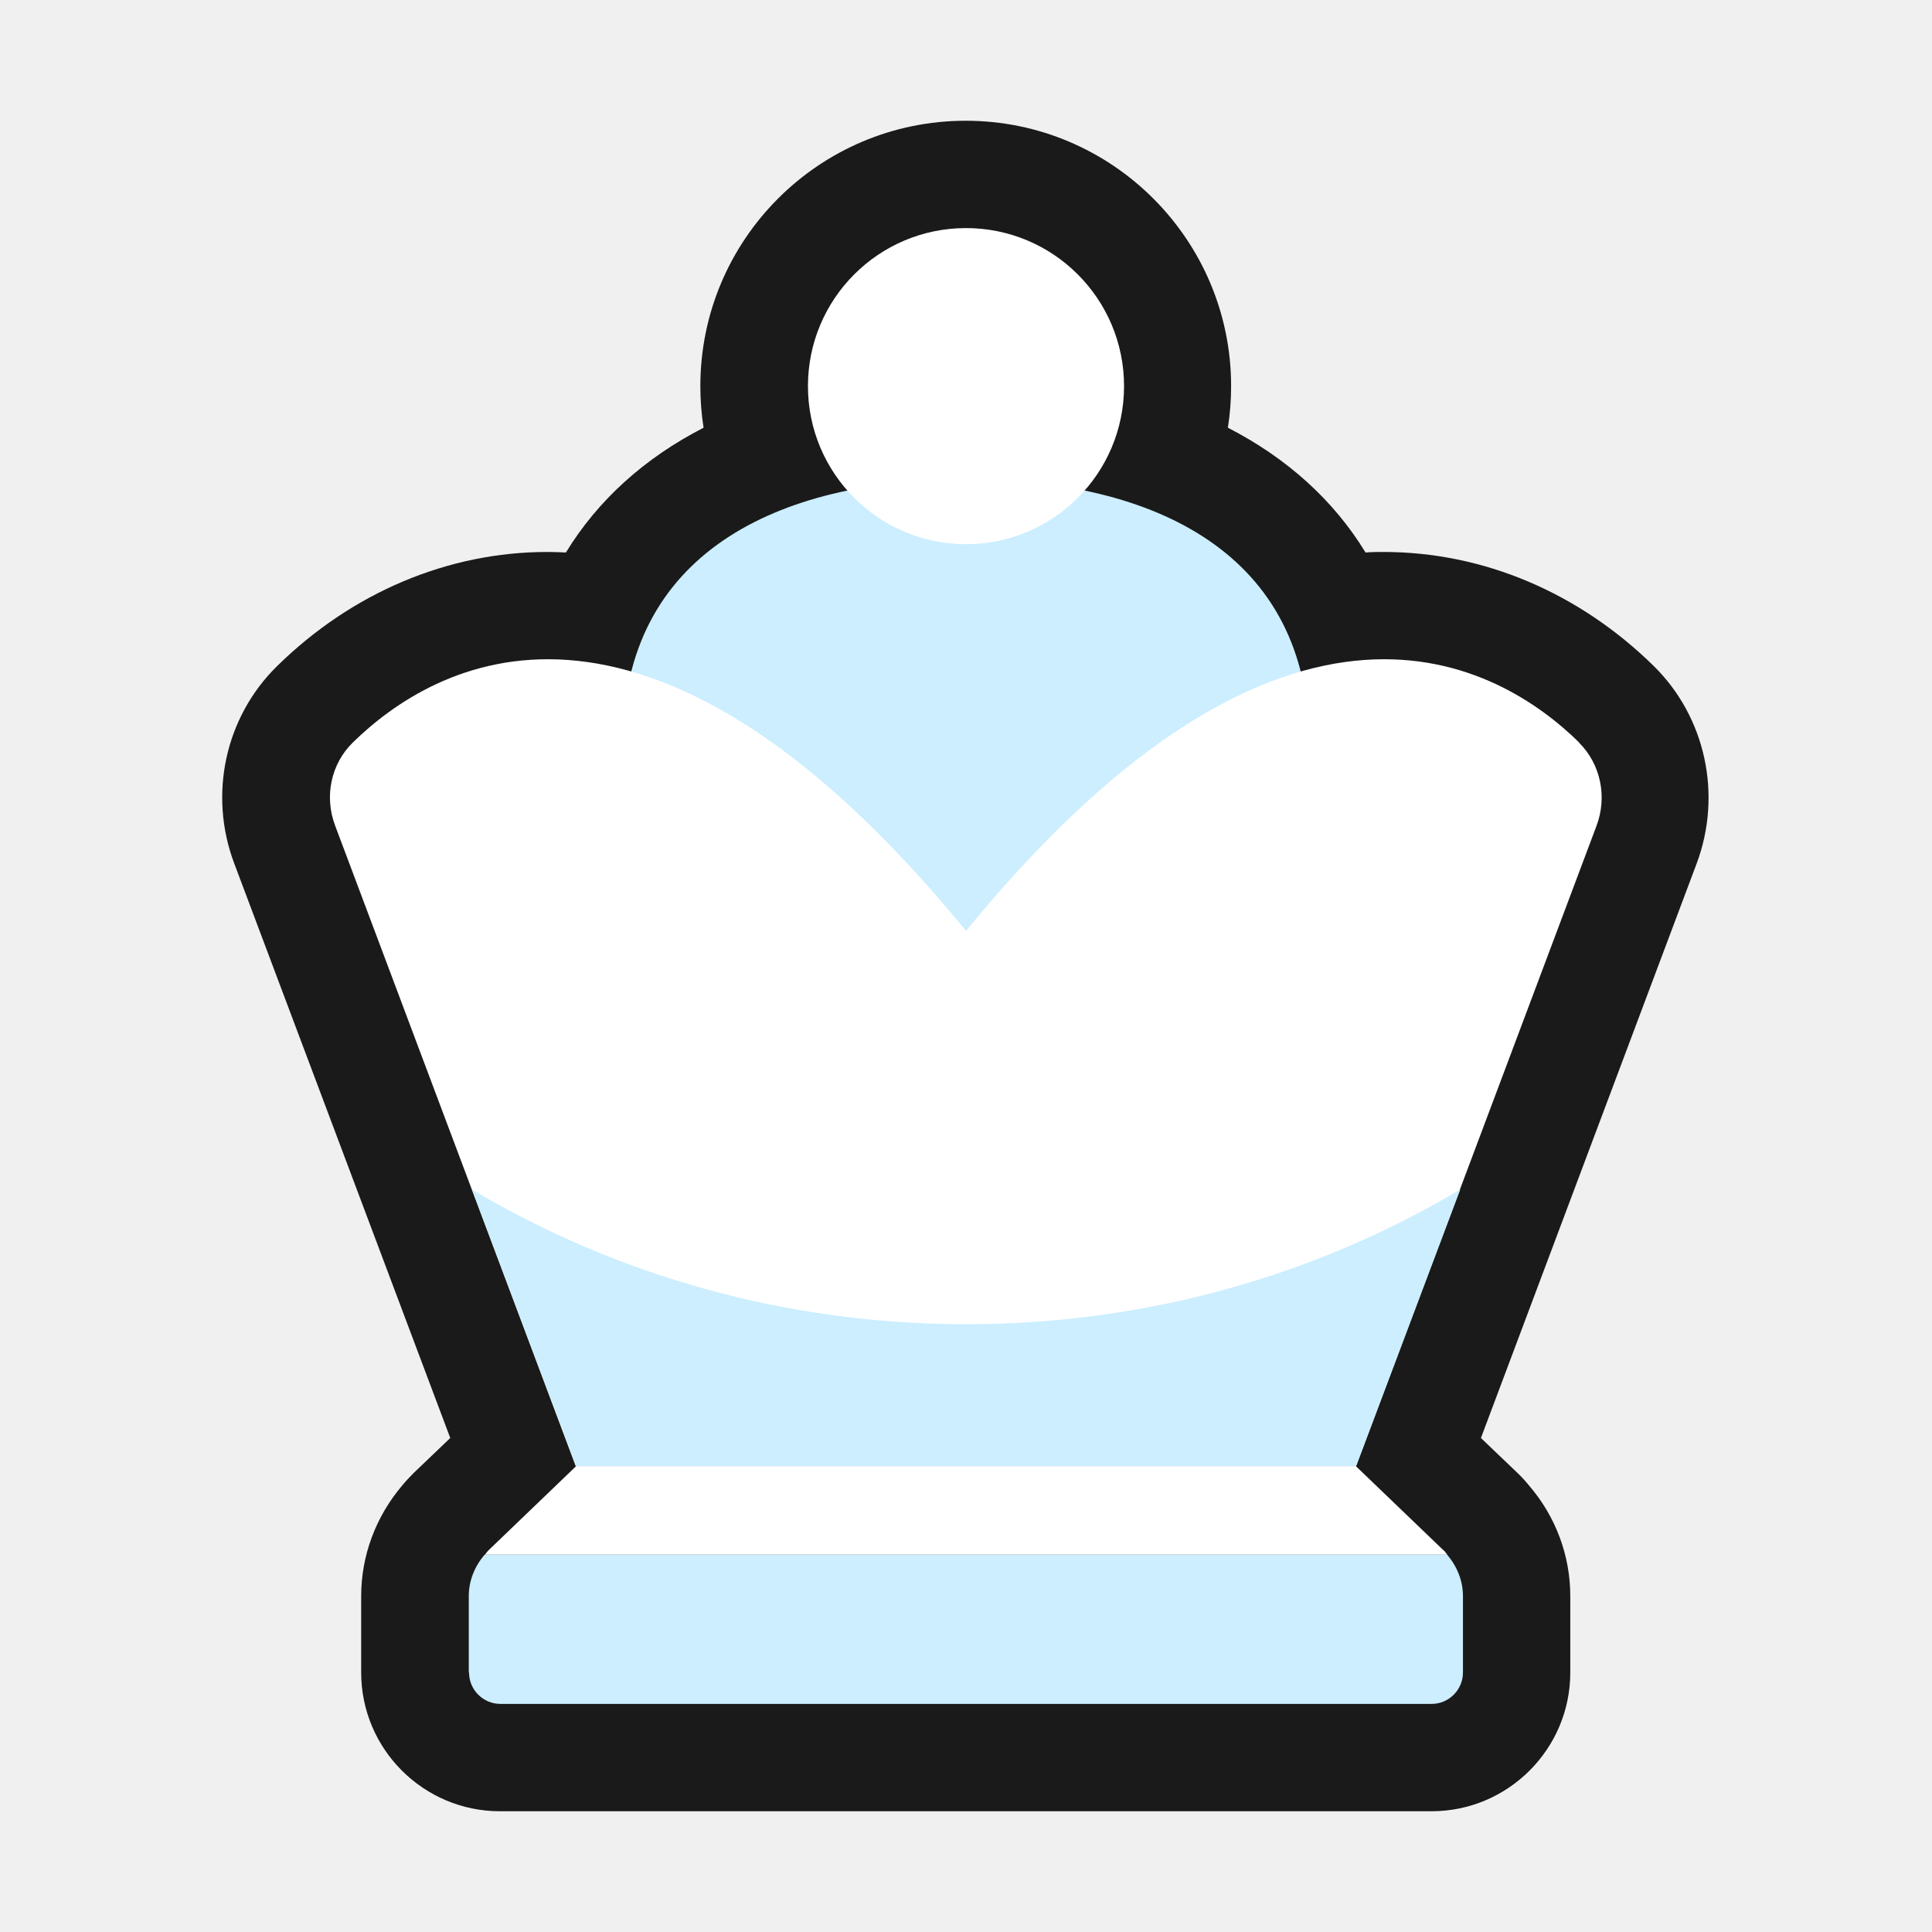
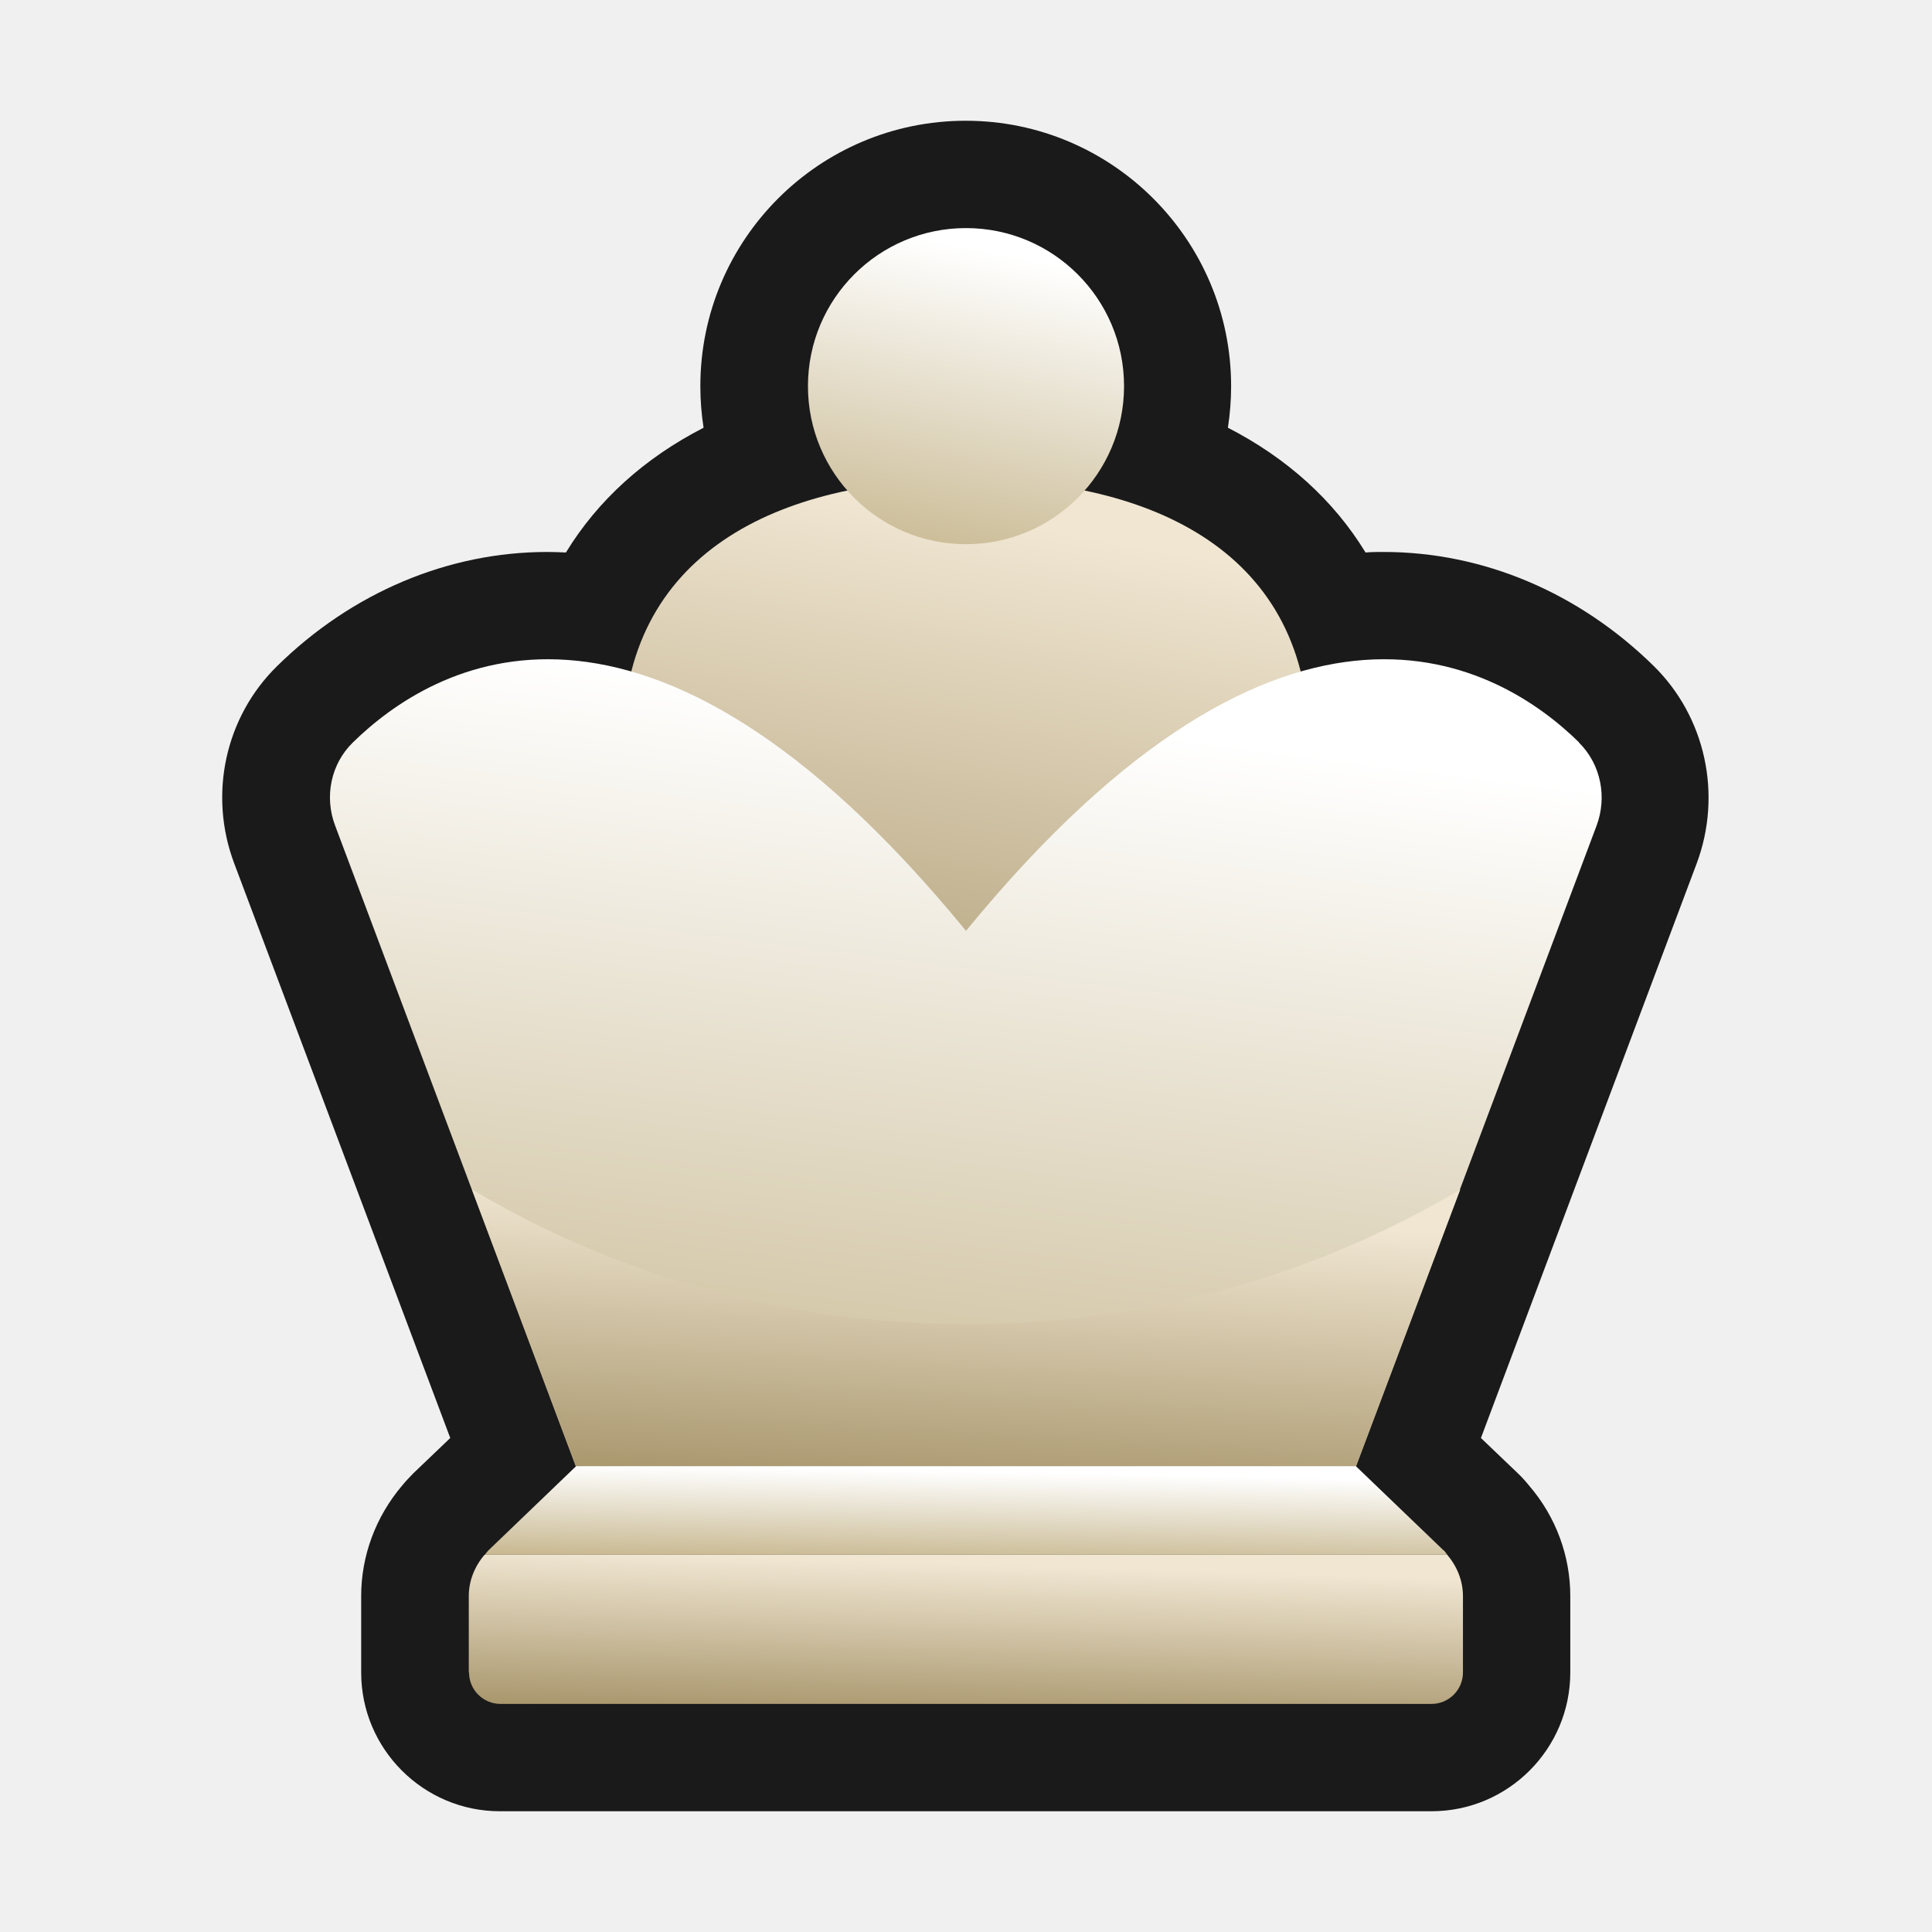
<svg xmlns="http://www.w3.org/2000/svg" id="Layer_2" data-name="Layer 2" viewBox="0 0 72 72">
+   <defs>
+     <linearGradient id="wGrad" x1="0.2" y1="0" x2="0" y2="1">
+       <stop offset="0%" stop-color="#ffffff" />
+       <stop offset="100%" stop-color="#c8b890" />
+     </linearGradient>
+     <linearGradient id="wAccent" x1="0.2" y1="0" x2="0" y2="1">
+       <stop offset="0%" stop-color="#f0e6d2" />
+       <stop offset="100%" stop-color="#a8966c" />
+     </linearGradient>
+   </defs>
  <g id="Rough">
    <g>
      <rect opacity="0" fill="#1a1a1a" width="72" height="72" />
      <g>
        <path fill="#1a1a1a" d="M51.58,20.57c-.23,0-.46,0-.69,.02-1.19-1.95-2.93-3.52-5.13-4.65,.08-.51,.12-1.03,.12-1.55,0-5.45-4.43-9.89-9.89-9.89s-9.89,4.43-9.89,9.89c0,.52,.04,1.04,.12,1.55-2.2,1.13-3.94,2.7-5.13,4.65-.23-.01-.46-.02-.69-.02-3.7,0-7.28,1.51-10.07,4.25-1.94,1.9-2.57,4.79-1.6,7.36l8.05,21.41-1.37,1.31c-.15,.15-.29,.3-.43,.47-.98,1.16-1.52,2.61-1.52,4.11v2.85c0,2.85,2.32,5.17,5.17,5.17H53.35c2.85,0,5.17-2.32,5.17-5.17v-2.85c0-1.5-.54-2.96-1.53-4.11-.13-.16-.27-.32-.43-.47l-1.37-1.31,8.04-21.41c.96-2.57,.33-5.46-1.6-7.36-2.79-2.74-6.36-4.25-10.07-4.25Z" />
        <g>
-           <path fill="#cef" d="M48.79,27.71c0,7.06-5.73,12.79-12.79,12.79s-12.79-5.73-12.79-12.79,5.73-9.85,12.79-9.85,12.79,2.79,12.79,9.85Z" />
-           <path fill="#fff" d="M58.85,27.67c-2.92-2.87-10.82-7.67-22.85,7.02-12.03-14.69-19.92-9.89-22.85-7.02-.82,.8-1.07,2.02-.66,3.1l8.97,23.88h29.07l8.97-23.88c.4-1.07,.16-2.29-.66-3.1Z" />
-           <circle fill="#fff" cx="36" cy="14.39" r="5.89" />
-           <path fill="#cef" d="M36,49.35c-6.75,0-13.06-1.84-18.41-5.02l3.88,10.31h29.07l3.88-10.31c-5.35,3.18-11.66,5.02-18.41,5.02Z" />
-           <path fill="#fff" d="M53.8,57.78l-3.27-3.14H21.47l-3.27,3.14c-.05,.05-.09,.11-.13,.16H53.94c-.05-.05-.08-.11-.13-.16Z" />
-           <path fill="#cef" d="M17.48,62.33c0,.65,.53,1.17,1.17,1.17H53.35c.65,0,1.17-.53,1.17-1.17v-2.85c0-.57-.22-1.11-.59-1.54H18.06c-.37,.43-.59,.97-.59,1.54v2.85Z" />
+           <path fill="url(#wAccent)" d="M48.79,27.71c0,7.06-5.73,12.79-12.79,12.79s-12.79-5.73-12.79-12.79,5.73-9.85,12.79-9.85,12.79,2.79,12.79,9.85Z" />
+           <path fill="url(#wGrad)" d="M58.85,27.67c-2.92-2.87-10.82-7.67-22.85,7.02-12.03-14.69-19.92-9.89-22.85-7.02-.82,.8-1.07,2.02-.66,3.1l8.97,23.88h29.07l8.97-23.88c.4-1.07,.16-2.29-.66-3.1Z" />
+           <circle fill="url(#wGrad)" cx="36" cy="14.39" r="5.89" />
+           <path fill="url(#wAccent)" d="M36,49.35c-6.75,0-13.06-1.84-18.41-5.02l3.88,10.31h29.07l3.88-10.31c-5.35,3.18-11.66,5.02-18.41,5.02Z" />
+           <path fill="url(#wGrad)" d="M53.8,57.78l-3.27-3.14H21.47l-3.27,3.14c-.05,.05-.09,.11-.13,.16H53.94c-.05-.05-.08-.11-.13-.16Z" />
+           <path fill="url(#wAccent)" d="M17.48,62.33c0,.65,.53,1.17,1.17,1.17H53.35c.65,0,1.17-.53,1.17-1.17v-2.85c0-.57-.22-1.11-.59-1.54H18.06c-.37,.43-.59,.97-.59,1.54v2.85Z" />
        </g>
      </g>
    </g>
  </g>
</svg>
